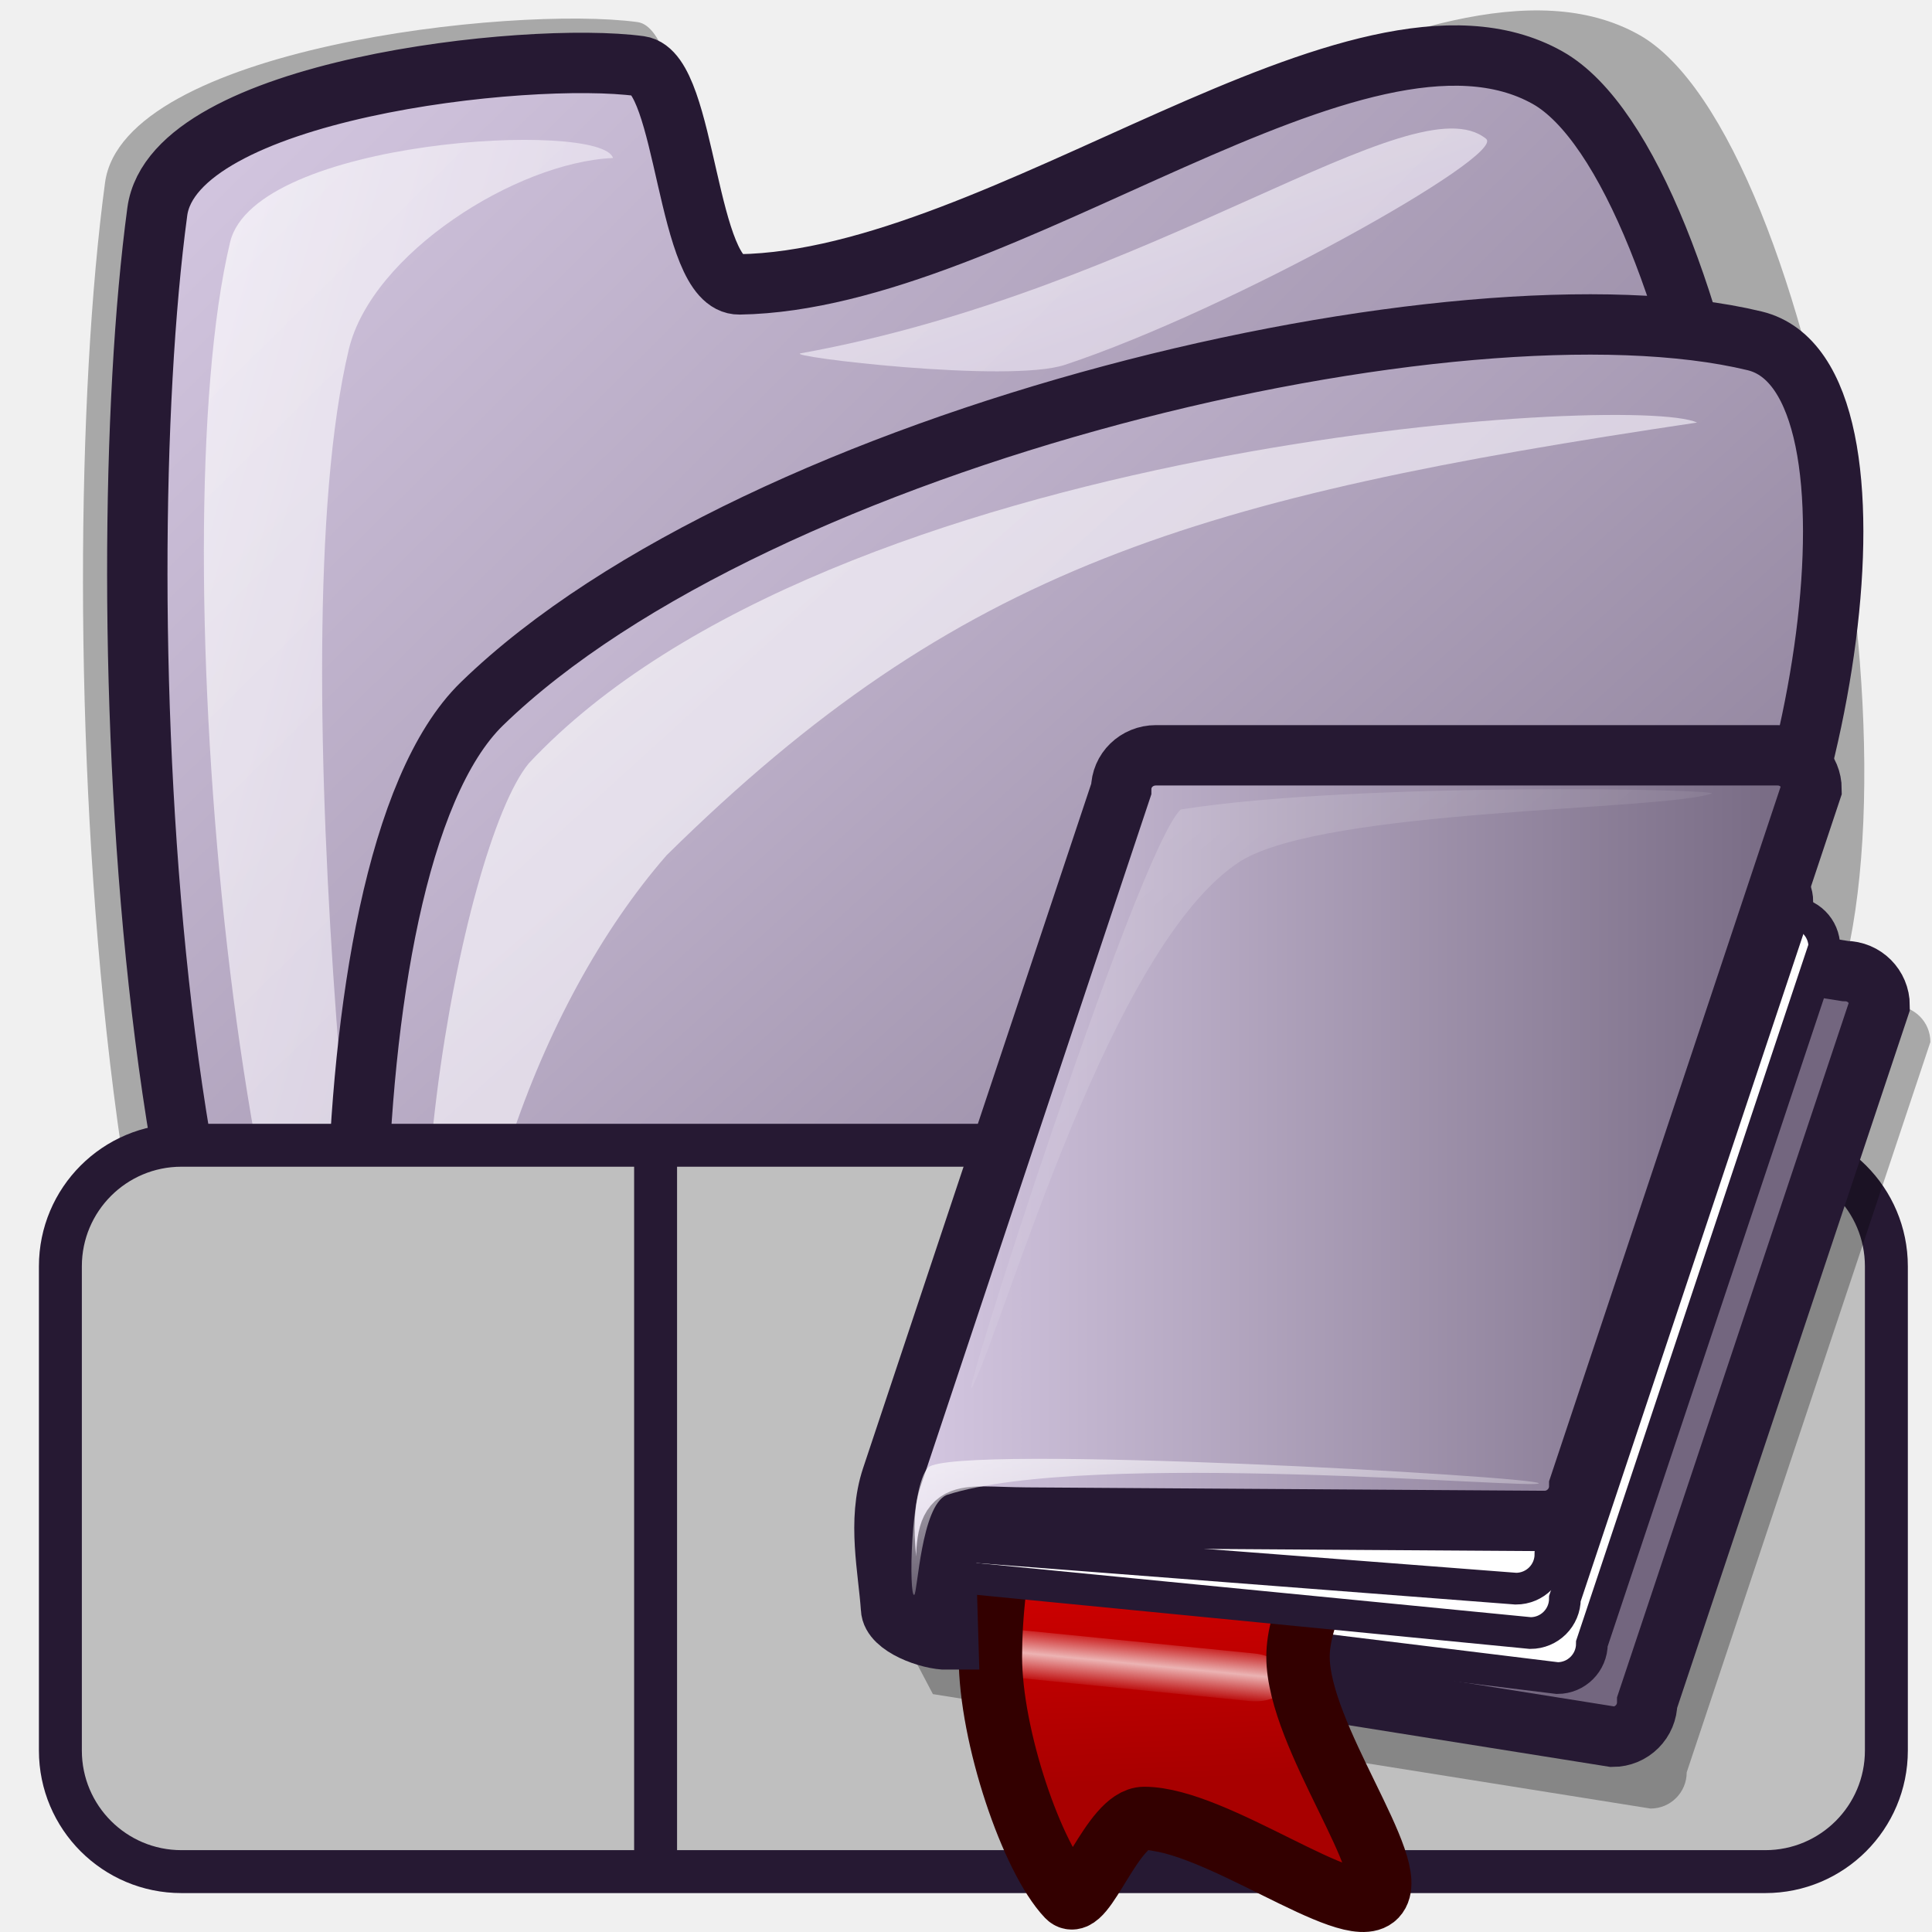
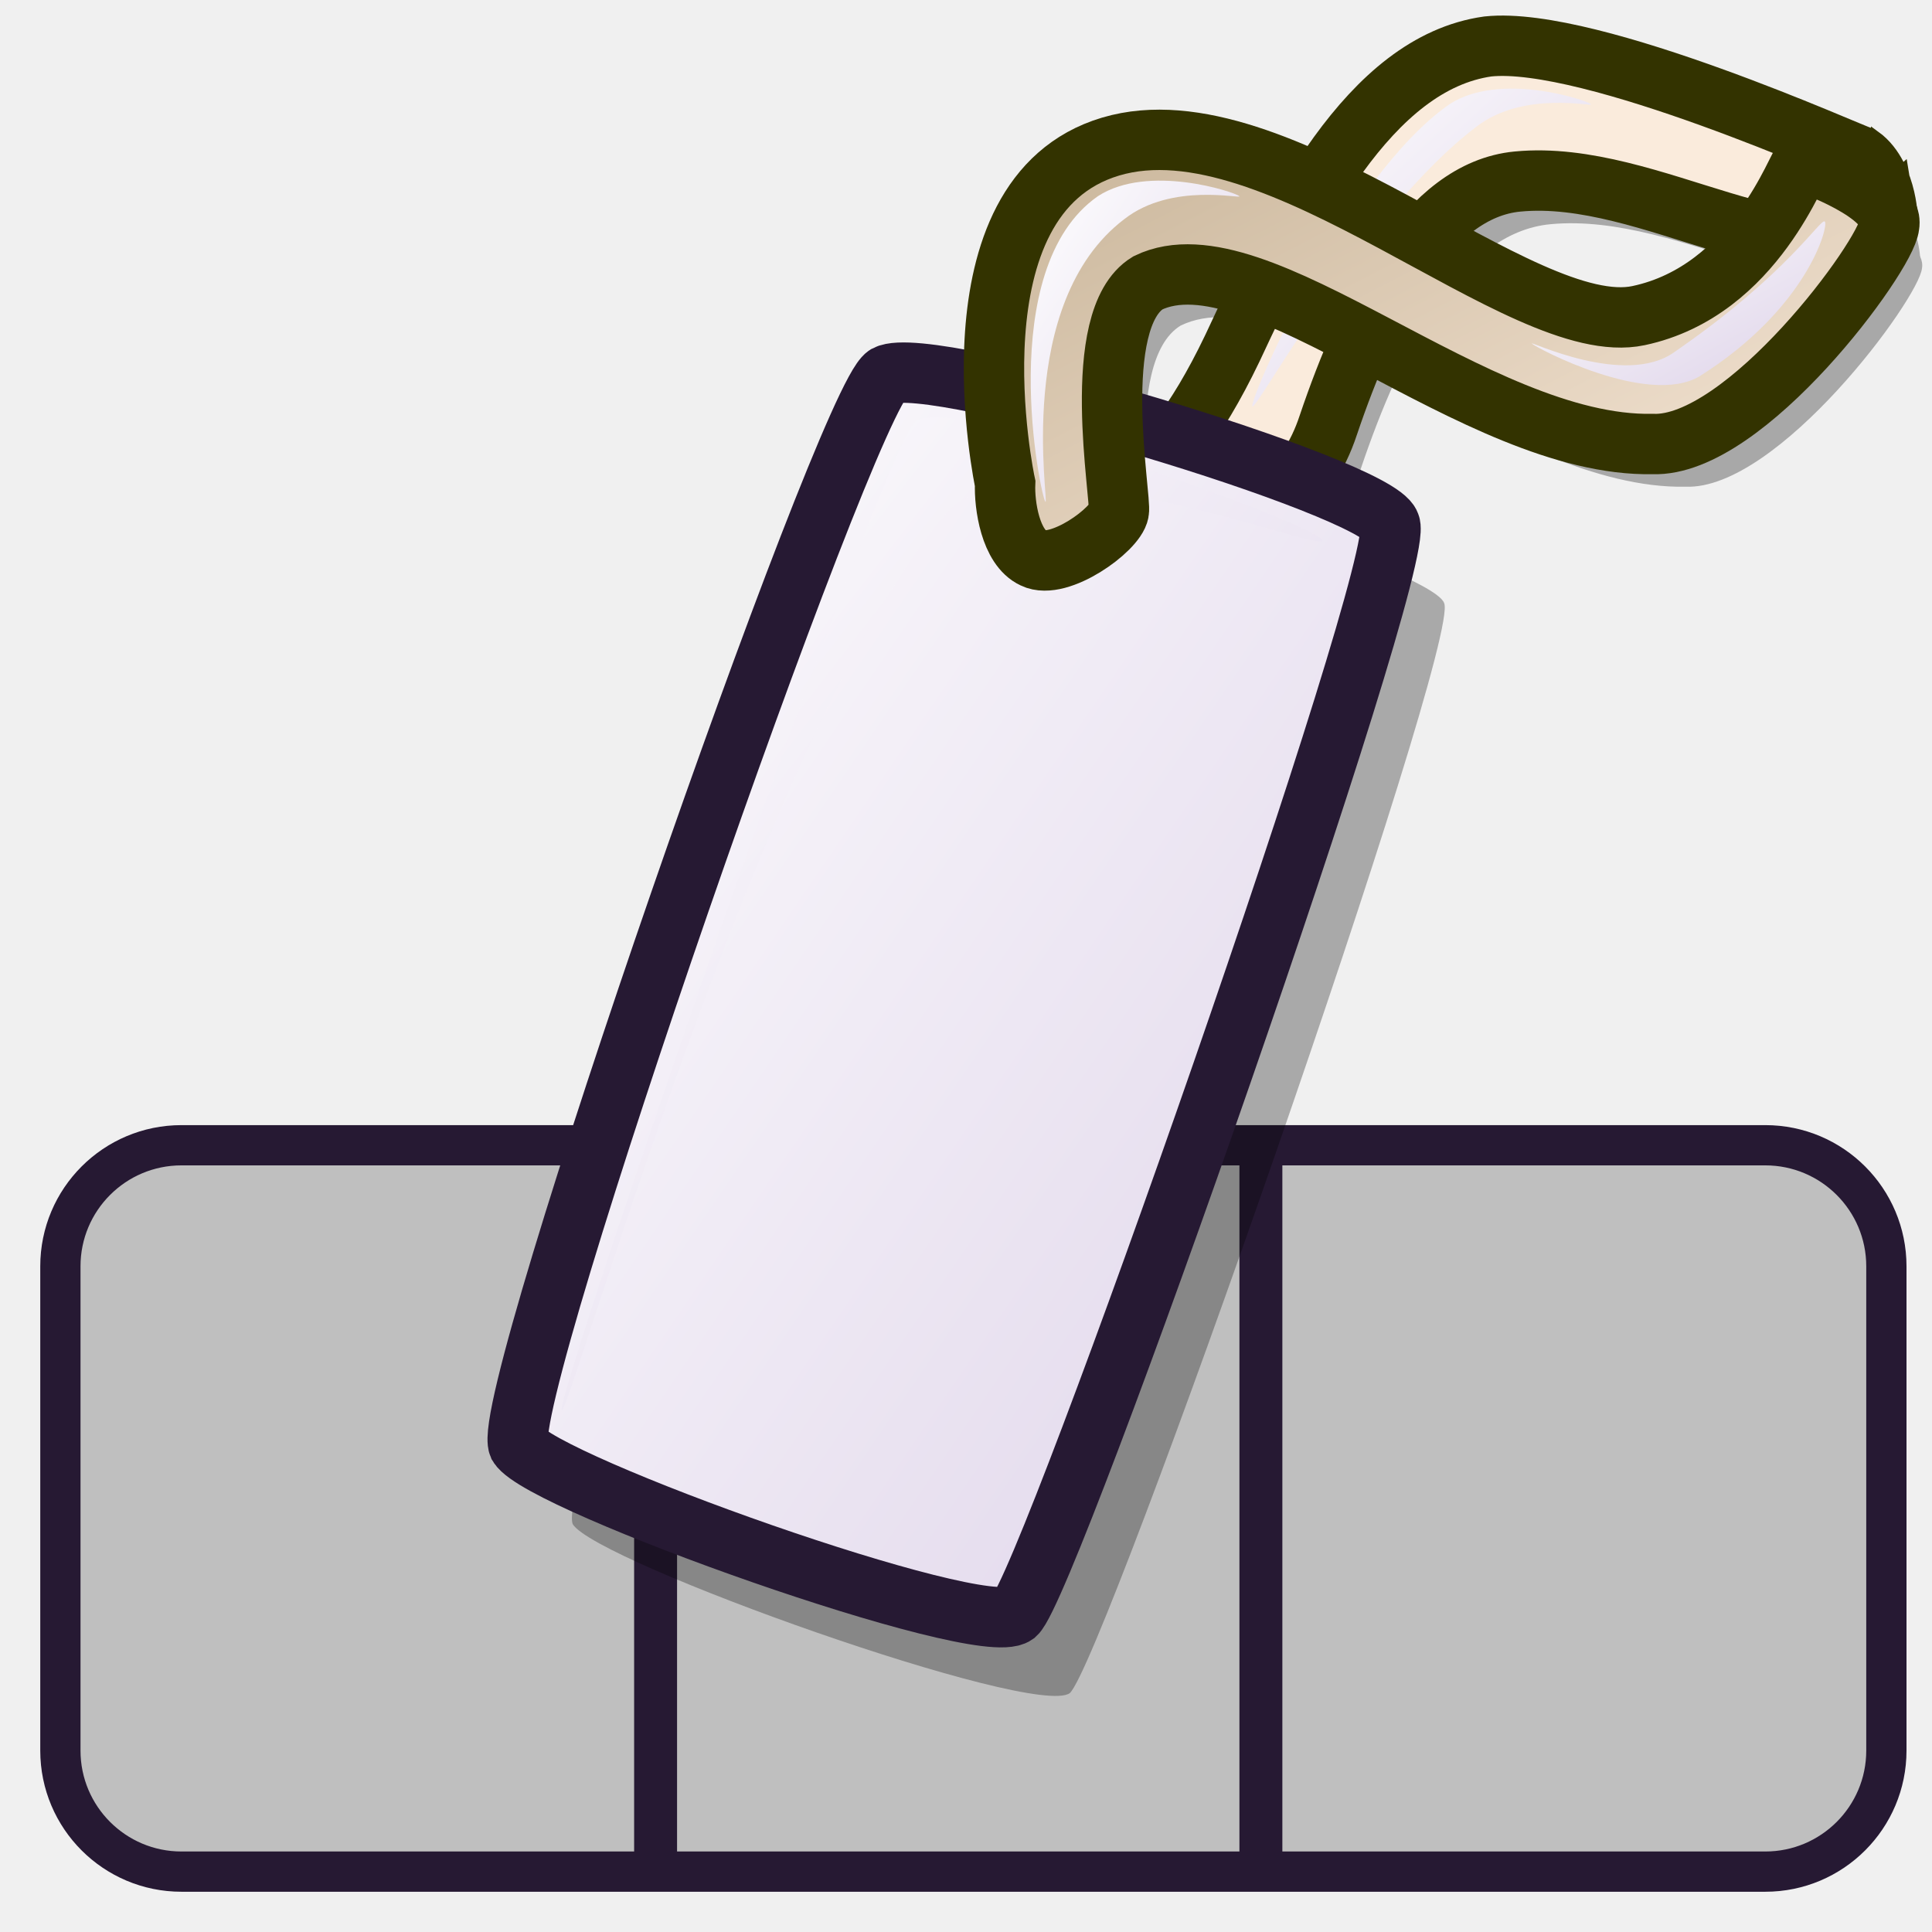
<svg xmlns="http://www.w3.org/2000/svg" xmlns:xlink="http://www.w3.org/1999/xlink" version="1.0" x="0" y="0" width="60" height="60" id="svg1">
  <defs id="defs3">
    <linearGradient id="linearGradient584">
      <stop style="stop-color:#ffffff;stop-opacity:1;" offset="0" id="stop585" />
      <stop style="stop-color:#ded3e9;stop-opacity:1;" offset="1" id="stop586" />
    </linearGradient>
    <linearGradient id="linearGradient578">
      <stop style="stop-color:#d9cce6;stop-opacity:1;" offset="0" id="stop579" />
      <stop style="stop-color:#73667f;stop-opacity:1;" offset="1" id="stop580" />
    </linearGradient>
-     <linearGradient x1="-0.007" y1="0.008" x2="0.979" y2="1" id="linearGradient581" xlink:href="#linearGradient584" />
-     <linearGradient x1="0.011" y1="0.01" x2="1.015" y2="0.969" id="linearGradient583" xlink:href="#linearGradient584" />
+     <linearGradient x1="10.041" y1="12.743" x2="40.699" y2="43.586" id="linearGradient581" xlink:href="#linearGradient584" gradientTransform="scale(0.87547,1.142244)" gradientUnits="userSpaceOnUse" />
+     <linearGradient x1="8.09" y1="10.323" x2="47.405" y2="47.88" id="linearGradient583" xlink:href="#linearGradient584" gradientTransform="scale(0.844618,1.183967)" gradientUnits="userSpaceOnUse" />
    <linearGradient x1="11.05" y1="4.89" x2="34.399" y2="26.972" id="linearGradient860" xlink:href="#linearGradient584" gradientTransform="matrix(0.544211,0,0,1.837523,0,-3.311329)" gradientUnits="userSpaceOnUse" />
-     <linearGradient x1="0" y1="0.023" x2="0.986" y2="0.977" id="linearGradient861" xlink:href="#linearGradient578" />
+     <linearGradient x1="16.602" y1="5.399" x2="40.215" y2="28.23" id="linearGradient861" xlink:href="#linearGradient578" gradientTransform="scale(1.415502,0.706463)" gradientUnits="userSpaceOnUse" />
    <linearGradient x1="3.279" y1="4.555" x2="54.547" y2="55.028" id="linearGradient862" xlink:href="#linearGradient578" gradientTransform="matrix(1.014478,0,0,0.985729,0,-3.311329)" gradientUnits="userSpaceOnUse" />
    <linearGradient x1="0" y1="-0" x2="1" y2="-0" id="linearGradient656" xlink:href="#linearGradient578" />
    <linearGradient x1="-0.025" y1="0.031" x2="0.975" y2="0.977" id="linearGradient657" xlink:href="#linearGradient578" />
    <linearGradient x1="-0" y1="0.008" x2="1" y2="0.992" id="linearGradient658" xlink:href="#linearGradient584" />
-     <linearGradient xlink:href="#linearGradient584" id="linearGradient1335" x1="11.89" y1="17.9" x2="47.708" y2="53.933" gradientTransform="matrix(1.0877,0,0,0.919371,0,-3.311329)" gradientUnits="userSpaceOnUse" />
-     <linearGradient xlink:href="#linearGradient578" id="linearGradient1337" x1="9.503" y1="14.327" x2="53.604" y2="56.969" gradientTransform="matrix(1.0672,0,0,0.937032,0,-3.311329)" gradientUnits="userSpaceOnUse" />
-     <linearGradient xlink:href="#linearGradient584" id="linearGradient1339" x1="14.902" y1="12.416" x2="27.637" y2="24.582" gradientTransform="matrix(1.682464,0,0,0.594366,0,-3.311329)" gradientUnits="userSpaceOnUse" />
    <linearGradient y2="24.082" x2="50.163" y1="24.082" x1="4.821" id="linearGradient922" xlink:href="#linearGradient834" gradientTransform="scale(1.022903,0.977609)" gradientUnits="userSpaceOnUse" />
    <linearGradient y2="28.926" x2="34.204" y1="-6.025" x1="-1.57" id="linearGradient854" xlink:href="#linearGradient841" gradientTransform="scale(1.111879,0.899379)" gradientUnits="userSpaceOnUse" />
    <linearGradient y2="91.098" x2="17.223" y1="69.327" x1="-1.693" id="linearGradient849" xlink:href="#linearGradient841" gradientTransform="scale(2.1471,0.465745)" gradientUnits="userSpaceOnUse" />
    <radialGradient fy="0.5" fx="0.5" r="0.5" cy="0.5" cx="0.5" id="radialGradient844" xlink:href="#linearGradient841" />
    <linearGradient spreadMethod="reflect" y2="107.901" x2="8.843" y1="111.366" x1="8.877" id="linearGradient840" xlink:href="#linearGradient841" gradientTransform="scale(2.535463,0.394405)" gradientUnits="userSpaceOnUse" />
    <linearGradient y2="29.755" x2="35.668" y1="29.899" x1="5.772" id="linearGradient833" xlink:href="#linearGradient834" gradientTransform="scale(1.051547,0.95098)" gradientUnits="userSpaceOnUse" />
    <linearGradient y2="45.35" x2="23.922" y1="28.056" x1="23.376" id="linearGradient832" xlink:href="#linearGradient829" gradientTransform="scale(0.88116,1.134868)" gradientUnits="userSpaceOnUse" />
    <linearGradient id="linearGradient829">
      <stop id="stop830" offset="0" style="stop-color:#f50000;stop-opacity:1;" />
      <stop id="stop831" offset="1" style="stop-color:#a80000;stop-opacity:1;" />
    </linearGradient>
    <linearGradient id="linearGradient834">
      <stop id="stop835" offset="0" style="stop-color:#d9cce6;stop-opacity:1;" />
      <stop id="stop836" offset="1" style="stop-color:#73667f;stop-opacity:1;" />
    </linearGradient>
    <linearGradient id="linearGradient841">
      <stop id="stop842" offset="0" style="stop-color:#ffffff;stop-opacity:1;" />
      <stop id="stop843" offset="1" style="stop-color:#ffffff;stop-opacity:0;" />
    </linearGradient>
    <linearGradient y2="0.977" x2="0.979" y1="0.031" x1="0.014" id="linearGradient901" xlink:href="#linearGradient578" />
    <linearGradient y2="1.039" x2="1.023" y1="0.031" x1="0.023" id="linearGradient797" xlink:href="#linearGradient584" />
    <linearGradient y2="1.086" x2="1.088" y1="0.047" x1="0.025" id="linearGradient869" xlink:href="#linearGradient584" />
    <linearGradient y2="0.984" x2="0.981" y1="0.102" x1="0.097" id="linearGradient1442" xlink:href="#linearGradient584" />
    <linearGradient y2="1.102" x2="1.079" y1="0.016" x1="-0" id="linearGradient1440" xlink:href="#linearGradient584" />
    <linearGradient y2="0.977" x2="0.995" y1="0.016" x1="0.005" id="linearGradient1438" xlink:href="#linearGradient584" />
    <linearGradient y2="0.969" x2="1.015" y1="0.01" x1="0.011" id="linearGradient1436" xlink:href="#linearGradient584" />
    <linearGradient y2="1" x2="0.979" y1="0.008" x1="-0.007" id="linearGradient1434" xlink:href="#linearGradient866" />
    <linearGradient id="linearGradient1428">
      <stop id="stop1430" offset="0" style="stop-color:#d9cce6;stop-opacity:1;" />
      <stop id="stop1432" offset="1" style="stop-color:#73667f;stop-opacity:1;" />
    </linearGradient>
    <linearGradient id="linearGradient1422">
      <stop id="stop1424" offset="0" style="stop-color:#ffffff;stop-opacity:1;" />
      <stop id="stop1426" offset="1" style="stop-color:#ffffff;stop-opacity:0;" />
    </linearGradient>
    <linearGradient id="linearGradient866">
      <stop id="stop867" offset="0" style="stop-color:#faf8fd;stop-opacity:1;" />
      <stop id="stop868" offset="1" style="stop-color:#d9cce6;stop-opacity:1;" />
    </linearGradient>
+     <linearGradient gradientUnits="userSpaceOnUse" gradientTransform="matrix(1.420307,0,0,0.792309,-1.453592,-1.579535)" y2="18.447" x2="38.899" y1="11.172" x1="31.77" id="linearGradient786" xlink:href="#linearGradient584" />
+     <linearGradient gradientUnits="userSpaceOnUse" gradientTransform="matrix(1.069259,0,0,1.052432,-1.453592,-1.579535)" y2="40.597" x2="29.257" y1="27.555" x1="16.066" id="linearGradient784" xlink:href="#linearGradient781" />
+     <linearGradient gradientUnits="userSpaceOnUse" gradientTransform="matrix(0.660691,0,0,1.703251,-1.453592,-1.579535)" y2="24.423" x2="35.774" y1="21.841" x1="33.082" id="linearGradient780" xlink:href="#linearGradient584" />
+     <linearGradient gradientUnits="userSpaceOnUse" gradientTransform="matrix(1.380114,0,0,0.815383,-1.453592,-1.579535)" y2="43.375" x2="19.432" y1="37.45" x1="13.545" id="linearGradient779" xlink:href="#linearGradient584" />
+     <radialGradient fy="0.336" fx="0.331" r="0.665" cy="0.344" cx="0.338" id="radialGradient595" xlink:href="#linearGradient578" />
+     <linearGradient gradientUnits="userSpaceOnUse" gradientTransform="matrix(1.988419,0,0,0.565938,-1.453592,-1.579535)" y2="65.873" x2="15.262" y1="63.816" x1="13.046" id="linearGradient2297" xlink:href="#linearGradient584" />
+     <linearGradient gradientUnits="userSpaceOnUse" gradientTransform="matrix(1.501582,0,0,0.749424,-1.453592,-1.579535)" y2="28.715" x2="39.114" y1="6.672" x1="16.619" id="linearGradient2295" xlink:href="#linearGradient578" />
+     <linearGradient gradientUnits="userSpaceOnUse" gradientTransform="matrix(1.269001,0,0,0.886778,-1.453592,-1.579535)" y2="25.904" x2="45.921" y1="1.845" x1="21.481" id="linearGradient2293" xlink:href="#linearGradient578" />
+     <linearGradient gradientUnits="userSpaceOnUse" gradientTransform="matrix(0.895981,0,0,1.255966,-1.453592,-1.579535)" y2="46.958" x2="44.959" y1="10.609" x1="8.845" id="linearGradient2291" xlink:href="#linearGradient599" />
+     <linearGradient gradientUnits="userSpaceOnUse" gradientTransform="matrix(0.928709,0,0,1.211706,-1.453592,-1.579535)" y2="41.475" x2="39.941" y1="13.089" x1="11.232" id="linearGradient2289" xlink:href="#linearGradient584" />
+     <linearGradient id="linearGradient2283">
+       <stop id="stop2285" offset="0" style="stop-color:#c7b397;stop-opacity:1;" />
+       <stop id="stop2287" offset="1" style="stop-color:#faebdc;stop-opacity:1;" />
+     </linearGradient>
+     <linearGradient id="linearGradient2277">
+       <stop id="stop2279" offset="0" style="stop-color:#ffffff;stop-opacity:1;" />
+       <stop id="stop2281" offset="1" style="stop-color:#ffffff;stop-opacity:0;" />
+     </linearGradient>
+     <linearGradient id="linearGradient599">
+       <stop id="stop600" offset="0" style="stop-color:#ffffff;stop-opacity:1;" />
+       <stop id="stop601" offset="1" style="stop-color:#d9cce6;stop-opacity:1;" />
+     </linearGradient>
+     <linearGradient id="linearGradient781">
+       <stop id="stop782" offset="0" style="stop-color:#d9cce6;stop-opacity:1;" />
+       <stop id="stop783" offset="1" style="stop-color:#73667f;stop-opacity:1;" />
+     </linearGradient>
+     <linearGradient xlink:href="#linearGradient584" id="linearGradient4031" gradientUnits="userSpaceOnUse" gradientTransform="matrix(1.233561,0,0,0.688133,8.380768,-0.814173)" x1="31.77" y1="11.172" x2="38.899" y2="18.447" />
+     <linearGradient xlink:href="#linearGradient584" id="linearGradient4034" gradientUnits="userSpaceOnUse" gradientTransform="matrix(0.742735,0,0,1.142877,8.380768,-0.814173)" x1="31.814" y1="5.621" x2="40.233" y2="14.212" />
+     <linearGradient xlink:href="#linearGradient578" id="linearGradient4037" gradientUnits="userSpaceOnUse" gradientTransform="matrix(1.014478,0,0,0.985729,2.420396,-3.311329)" x1="3.279" y1="4.555" x2="54.547" y2="55.028" />
+     <linearGradient xlink:href="#linearGradient584" id="linearGradient4040" gradientUnits="userSpaceOnUse" gradientTransform="matrix(0.660691,0,0,1.703251,0.966804,-1.579535)" x1="33.082" y1="21.841" x2="35.774" y2="24.423" />
+     <linearGradient xlink:href="#linearGradient584" id="linearGradient4043" gradientUnits="userSpaceOnUse" gradientTransform="matrix(1.380114,0,0,0.815383,0.966804,-1.579535)" x1="13.545" y1="37.45" x2="19.432" y2="43.375" />
+     <linearGradient xlink:href="#linearGradient781" id="linearGradient4046" gradientUnits="userSpaceOnUse" gradientTransform="matrix(1.069259,0,0,1.052432,0.966804,-1.579535)" x1="16.066" y1="27.555" x2="29.257" y2="40.597" />
+     <linearGradient xlink:href="#linearGradient2283" id="linearGradient4050" gradientUnits="userSpaceOnUse" gradientTransform="matrix(1.229388,0,0,0.613575,9.643239,0.55768)" x1="16.602" y1="5.399" x2="40.215" y2="28.23" />
+     <linearGradient xlink:href="#linearGradient584" id="linearGradient4053" gradientUnits="userSpaceOnUse" gradientTransform="matrix(0.760361,0,0,0.992058,9.643239,0.55768)" x1="10.041" y1="12.743" x2="40.699" y2="43.586" />
+     <linearGradient xlink:href="#linearGradient584" id="linearGradient4056" gradientUnits="userSpaceOnUse" gradientTransform="matrix(0.951155,0,0,0.892446,8.380768,-0.814173)" x1="32.077" y1="3.997" x2="42.748" y2="14.885" />
+     <linearGradient xlink:href="#linearGradient584" id="linearGradient4059" gradientUnits="userSpaceOnUse" gradientTransform="matrix(0.733565,0,0,1.028296,9.643239,0.55768)" x1="8.09" y1="10.323" x2="47.405" y2="47.88" />
+     <linearGradient xlink:href="#linearGradient2283" id="linearGradient4062" gradientUnits="userSpaceOnUse" gradientTransform="matrix(0.472657,0,0,1.59592,9.643239,-2.318266)" x1="11.05" y1="4.89" x2="34.399" y2="26.972" />
  </defs>
-   <path d="M 11.268,53.311 C 2.767,49.677 1.507,18.721 3.262,5.673 C 3.826,1.485 15.939,0.161 19.798,0.686 C 21.407,0.905 21.379,8.196 23.21,8.166 C 32.271,8.021 44.43,-2.544 50.901,1.08 C 56.46,4.193 60.505,27.148 55.888,33.233 C 47.294,44.559 20.265,57.158 11.268,53.311 z " style="font-size:12px;opacity:0.303;fill-rule:evenodd;stroke-width:18.75;stroke-linecap:round;stroke-linejoin:round" id="path574" />
-   <path d="M 12.14,49.746 C 4.436,46.453 3.294,18.397 4.885,6.573 C 5.395,2.777 16.373,1.577 19.871,2.053 C 21.329,2.251 21.303,8.859 22.963,8.832 C 31.175,8.7 42.194,-0.874 48.058,2.41 C 53.097,5.231 56.762,26.035 52.578,31.549 C 44.789,41.814 20.294,53.232 12.14,49.746 z " style="font-size:12px;fill:url(#linearGradient862);fill-rule:evenodd;stroke:#261933;stroke-width:1.875;stroke-linecap:round;stroke-linejoin:round" id="path562" />
-   <path d="M 12.259,47.249 C 7.409,43.354 4.939,16.787 7.145,7.524 C 7.912,4.299 18.685,3.732 19.038,4.907 C 16.043,5.036 11.541,7.876 10.832,10.854 C 8.567,20.364 11.592,44.653 12.259,47.249 z " style="font-size:12px;opacity:0.7;fill:url(#linearGradient860);fill-rule:evenodd;stroke-width:1pt" id="path567" />
-   <path d="M 24.866,10.973 C 35.796,8.998 43.905,2.478 46.155,4.313 C 46.764,4.837 38.258,9.612 33.073,11.33 C 31.32,11.911 24.343,11.067 24.866,10.973 z " style="font-size:12px;opacity:0.7;fill:url(#linearGradient1339);fill-rule:evenodd;stroke-width:1pt" id="path568" />
-   <path d="M 12.781,49.978 C 10.697,49.644 9.641,27.032 14.968,21.856 C 23.546,13.52 45.392,8.385 54.495,10.586 C 59.072,11.693 56.544,26.861 52.308,31.98 C 43.288,43.002 21.364,51.249 12.781,49.978 z " style="font-size:12px;fill:url(#linearGradient1337);fill-rule:evenodd;stroke:#261933;stroke-width:1.875;stroke-linecap:round;stroke-linejoin:round" id="path576" />
-   <path d="M 14.401,46.273 C 11.616,41.052 14.276,26.319 16.42,23.708 C 25.802,13.672 50.734,12.192 52.703,13.123 C 37.136,15.442 29.798,17.592 20.701,26.562 C 16.658,31.201 13.877,39.114 14.401,46.273 z " style="font-size:12px;opacity:0.7;fill:url(#linearGradient1335);fill-rule:evenodd;stroke-width:1.25" id="path577" />
-   <g id="g1447" transform="translate(-4.823685e-3,4.821777e-3)">
-     <rect ry="3.76" y="35.562" x="1.88" height="22.558" width="56.708" id="rect601" style="font-size:12px;fill:#bfbfbf;fill-rule:evenodd;stroke:#261933;stroke-width:1pt" rx="3.76" />
+   <g id="g1447" transform="translate(-4.823685e-3,4.820305e-3)">
+     <rect ry="3.76" y="35.562" x="1.88" height="22.558" width="56.708" id="rect601" style="font-size:12px;fill:#bfbfbf;fill-rule:evenodd;stroke:#261933;stroke-width:1.25;stroke-miterlimit:4;stroke-dasharray:none" rx="3.76" />
    <path id="path613" d="M 20.365,35.562 L 20.365,58.12" style="fill:none;fill-opacity:1;fill-rule:evenodd;stroke:#261933;stroke-width:1pt;stroke-linecap:butt;stroke-linejoin:miter;stroke-opacity:1" />
    <path id="path614" d="M 39.163,58.12 L 39.163,35.876" style="fill:none;fill-opacity:1;fill-rule:evenodd;stroke:#261933;stroke-width:1pt;stroke-linecap:butt;stroke-linejoin:miter;stroke-opacity:1" />
  </g>
-   <g id="g2645" transform="matrix(0.646921,0,0,0.646921,23.67098,21.95776)">
-     <path id="path1026" d="M 19.893,8.849 C 18.93,8.849 18.155,9.624 18.155,10.586 L 7.185,45.465 L 8.194,47.385 L 42.644,52.879 C 43.606,52.879 44.381,52.104 44.381,51.141 L 56.08,16.08 C 56.08,15.118 55.305,14.343 54.342,14.343 L 19.893,8.849 z " style="fill:#000000;fill-opacity:0.298;fill-rule:evenodd;stroke:none;stroke-width:1.771" />
-     <path id="path866" d="M 19.127,7.435 C 18.209,7.435 17.47,8.174 17.47,9.093 L 7.007,42.361 L 7.969,44.192 L 40.827,49.432 C 41.746,49.432 42.485,48.693 42.485,47.775 L 53.643,14.333 C 53.643,13.415 52.904,12.675 51.986,12.675 L 19.127,7.435 z " style="fill:url(#linearGradient833);fill-rule:evenodd;stroke:#261933;stroke-width:2.898;stroke-dasharray:none;stroke-opacity:1" />
-     <path id="path856" d="M 20.729,6.356 C 19.811,6.356 19.072,7.095 19.072,8.013 L 7.914,41.455 C 7.914,42.373 8.653,43.112 9.571,43.112 L 38.173,46.616 C 39.091,46.616 39.83,45.876 39.83,44.958 L 50.988,11.516 C 50.988,10.598 50.249,9.859 49.331,9.859 L 20.729,6.356 z " style="fill:#ffffff;fill-rule:evenodd;stroke:#261933;stroke-width:1.522;stroke-opacity:1" />
-     <path id="path828" d="M 14.675,34.102 C 11.903,35.824 10.954,41.76 10.954,45.589 C 10.954,49.417 12.957,55.268 14.675,57.075 C 15.418,57.856 16.82,53.354 18.338,53.354 C 21.743,53.354 28.232,58.35 29.444,57.075 C 30.693,55.761 25.722,49.417 25.722,45.589 C 25.722,41.76 31.1,35.824 29.444,34.102 C 27.418,31.996 18.066,31.996 14.675,34.102 z " style="fill:url(#linearGradient832);fill-opacity:1;fill-rule:evenodd;stroke:#000000;stroke-width:2.898;stroke-linecap:square;stroke-dasharray:none" />
-     <rect transform="matrix(0.99503,9.958006e-2,-9.958006e-2,0.99503,0,0)" ry="1.776" y="42.855" x="15.035" height="2.297" width="14.768" id="rect846" style="opacity:0.702;fill:url(#linearGradient840);fill-opacity:1;fill-rule:evenodd;stroke-width:1pt" rx="1.776" />
-     <path id="path845" d="M 14.675,34.102 C 11.903,35.824 10.954,41.76 10.954,45.589 C 10.954,49.417 12.957,55.268 14.675,57.075 C 15.418,57.856 16.82,53.354 18.338,53.354 C 21.743,53.354 28.232,58.35 29.444,57.075 C 30.693,55.761 25.722,49.417 25.722,45.589 C 25.722,41.76 31.1,35.824 29.444,34.102 C 27.418,31.996 18.066,31.996 14.675,34.102 z " style="fill:none;fill-opacity:1;fill-rule:evenodd;stroke:#330000;stroke-width:3.044;stroke-linecap:square;stroke-opacity:1" />
-     <path id="path855" d="M 20.635,5.018 C 19.717,5.018 18.978,5.757 18.978,6.676 L 7.82,40.117 C 7.82,41.036 8.559,41.775 9.477,41.775 L 36.877,44.454 C 37.795,44.454 38.535,43.715 38.535,42.796 L 49.693,9.355 C 49.693,8.436 48.954,7.697 48.036,7.697 L 20.635,5.018 z " style="fill:#ffffff;fill-rule:evenodd;stroke:#261933;stroke-width:1.522;stroke-opacity:1" />
-     <path id="path826" d="M 20.288,3.482 C 19.37,3.482 18.631,4.221 18.631,5.14 L 7.472,38.581 C 7.472,39.5 8.212,40.239 9.13,40.239 L 36.182,42.323 C 37.101,42.323 37.84,41.584 37.84,40.666 L 48.998,7.224 C 48.998,6.306 48.259,5.567 47.341,5.567 L 20.288,3.482 z " style="fill:#ffffff;fill-rule:evenodd;stroke:#261933;stroke-width:1.522;stroke-opacity:1" />
-     <path id="path924" d="M 18.9,2.317 C 17.982,2.317 17.233,3.032 17.233,3.95 L 6.22,36.987 C 5.522,39.081 6.057,41.388 6.185,43.281 C 6.21,44.103 7.984,44.776 8.93,44.769 L 8.843,41.839 C 8.739,38.313 9.345,38.888 12.695,38.91 L 37.556,39.072 C 38.474,39.072 39.223,38.322 39.223,37.404 L 50.375,3.95 C 50.375,3.032 49.66,2.317 48.742,2.317 L 18.9,2.317 z " style="fill:url(#linearGradient922);fill-opacity:1;fill-rule:evenodd;stroke:#261933;stroke-width:2.898;stroke-dasharray:none;stroke-opacity:1" />
-     <path id="path910" d="M 10.116,32.582 C 11.785,29.145 16.751,11.336 22.987,7.381 C 27.133,4.867 42.982,4.987 45.561,4.161 C 46.358,3.944 28.562,3.573 20.092,4.919 C 18.041,6.798 9.074,34.766 10.116,32.582 z " style="fill:url(#linearGradient854);fill-opacity:0.3;fill-rule:evenodd;stroke:none;stroke-width:1.771" />
-     <path id="path925" d="M 7.3,42.62 C 7.459,42.525 7.634,38.348 8.851,37.828 C 15.621,35.622 37.278,37.583 37.278,37.265 C 37.278,36.946 9.179,35.347 7.965,36.507 C 7.097,37.424 7.038,42.777 7.3,42.62 z " style="fill:url(#linearGradient849);fill-opacity:1;fill-rule:evenodd;stroke:none;stroke-width:1pt;stroke-linecap:butt;stroke-linejoin:miter;stroke-opacity:1" />
+   <g id="g791" transform="matrix(0.921333,0,0,0.921333,9.400112,0.511334)" style="opacity:0.3">
+     <path style="font-size:12px;fill:#000000;fill-opacity:1;fill-rule:evenodd;stroke:none;stroke-width:1.875;stroke-dasharray:none;stroke-opacity:1" d="M 26.583,18.821 C 27.903,17.801 29.951,17.825 32.438,12.635 C 34.499,8.223 37.046,3.014 41.054,2.45 C 44.532,2.08 53.464,6.141 53.621,6.148 C 54.553,6.821 54.566,8.578 54.496,8.198 C 51.71,10.653 46.578,6.566 42.055,7.003 C 39.013,7.29 37.001,11.297 35.678,15.211 C 34.237,19.596 29.508,19.106 28.863,19.781 C 28.758,20.381 28.398,21.761 27.543,21.341 C 26.763,20.981 26.553,19.556 26.583,18.821 z " id="path789" />
+     <path style="font-size:12px;fill:#000000;fill-opacity:1;fill-rule:evenodd;stroke:none;stroke-width:1.875;stroke-dasharray:none;stroke-opacity:1" d="M 24.783,17.178 C 24.783,17.178 22.701,7.504 28.34,5.824 C 33.979,4.145 42.175,12.363 46.135,11.523 C 50.094,10.683 51.515,6.339 51.672,6.347 C 51.837,6.364 54.767,7.416 54.583,8.485 C 54.487,9.506 49.734,15.97 46.615,15.851 C 40.616,15.971 33.314,8.619 29.595,10.419 C 27.583,11.647 28.719,17.703 28.614,18.138 C 28.509,18.738 26.598,20.118 25.743,19.698 C 24.963,19.338 24.753,17.913 24.783,17.178 z " id="path790" />
  </g>
+   <path style="font-size:12px;opacity:0.296;fill:#000000;fill-opacity:1;fill-rule:evenodd;stroke:none;stroke-width:12.5;stroke-dasharray:none" d="M 17.787,47.334 C 18.509,48.519 32.124,53.374 33.222,52.582 C 34.274,51.65 45.397,19.943 44.849,18.729 C 44.436,17.562 30.564,13.383 29.209,14.099 C 27.943,14.919 17.171,45.855 17.787,47.334 z " id="path679" />
+   <path style="font-size:12px;fill:url(#linearGradient4062);fill-opacity:1;fill-rule:evenodd;stroke:#333300;stroke-width:1.875;stroke-dasharray:none;stroke-opacity:1" d="M 32.873,16.527 C 34.089,15.587 35.975,15.608 38.267,10.827 C 40.166,6.762 42.513,1.963 46.206,1.443 C 49.41,1.102 57.639,4.844 57.784,4.85 C 58.642,5.47 58.654,7.089 58.59,6.739 C 56.022,9.001 51.295,5.235 47.128,5.638 C 44.325,5.903 42.471,9.594 41.252,13.201 C 39.924,17.241 35.567,16.789 34.973,17.411 C 34.876,17.964 34.545,19.235 33.757,18.848 C 33.039,18.516 32.845,17.204 32.873,16.527 z " id="path678" />
+   <path style="font-size:12px;fill:url(#linearGradient4059);fill-rule:evenodd;stroke:#261933;stroke-width:1.875;stroke-dasharray:none" d="M 16.103,44.889 C 16.825,46.074 30.44,50.929 31.538,50.137 C 32.59,49.205 43.712,17.498 43.165,16.284 C 42.751,15.117 28.879,10.939 27.525,11.654 C 26.259,12.474 15.487,43.41 16.103,44.889 z " id="path668" />
+   <path style="fill:url(#linearGradient4056);fill-opacity:1;fill-rule:evenodd;stroke:none;stroke-width:1pt;stroke-linecap:butt;stroke-linejoin:miter;stroke-opacity:1" d="M 38.895,12.623 C 38.756,12.501 41.768,5.492 45.019,3.234 C 46.581,2.219 49.258,3.104 49.407,3.234 C 49.531,3.342 47.319,2.786 45.835,3.948 C 42.391,6.567 39.028,12.739 38.895,12.623 z " id="path787" />
+   <path style="font-size:12px;opacity:0.99;fill:url(#linearGradient4053);fill-rule:evenodd;stroke:none;stroke-width:0.082pt" d="M 17.442,43.791 C 17.273,43.302 27.424,13.757 28.441,13.081 C 29.637,12.215 40.9,16.284 41.073,16.784 C 41.227,17.228 31.611,13.41 29.421,15.913 C 23.734,22.412 17.6,44.245 17.442,43.791 z " id="path707" />
+   <path style="font-size:12px;fill:url(#linearGradient4050);fill-opacity:1;fill-rule:evenodd;stroke:#333300;stroke-width:1.875;stroke-dasharray:none;stroke-opacity:1" d="M 31.215,15.013 C 31.215,15.013 29.296,6.1 34.492,4.552 C 39.687,3.004 47.238,10.576 50.886,9.802 C 54.534,9.029 55.843,5.026 55.988,5.033 C 56.14,5.049 58.839,6.019 58.67,7.003 C 58.582,7.944 54.202,13.9 51.328,13.789 C 45.801,13.9 39.074,7.127 35.648,8.785 C 33.794,9.916 34.84,15.496 34.744,15.897 C 34.647,16.45 32.887,17.721 32.099,17.334 C 31.38,17.003 31.187,15.69 31.215,15.013 z " id="path669" />
+   <path style="fill:url(#linearGradient4034);fill-opacity:1;fill-rule:evenodd;stroke:none;stroke-width:1pt;stroke-linecap:butt;stroke-linejoin:miter;stroke-opacity:1" d="M 32.466,15.583 C 32.326,15.46 30.848,8.35 34.099,6.091 C 35.661,5.077 38.339,5.961 38.487,6.091 C 38.611,6.199 36.399,5.643 34.915,6.806 C 31.471,9.425 32.598,15.698 32.466,15.583 z " id="path785" />
+   <path style="fill:url(#linearGradient4031);fill-opacity:1;fill-rule:evenodd;stroke:none;stroke-width:1pt;stroke-linecap:butt;stroke-linejoin:miter;stroke-opacity:1" d="M 56.671,6.88 C 56.805,7.009 56.126,9.584 52.775,11.69 C 51.168,12.632 47.717,10.808 47.575,10.671 C 47.456,10.558 50.457,12.032 51.992,10.939 C 55.553,8.482 56.544,6.758 56.671,6.88 z " id="path788" />
</svg>
